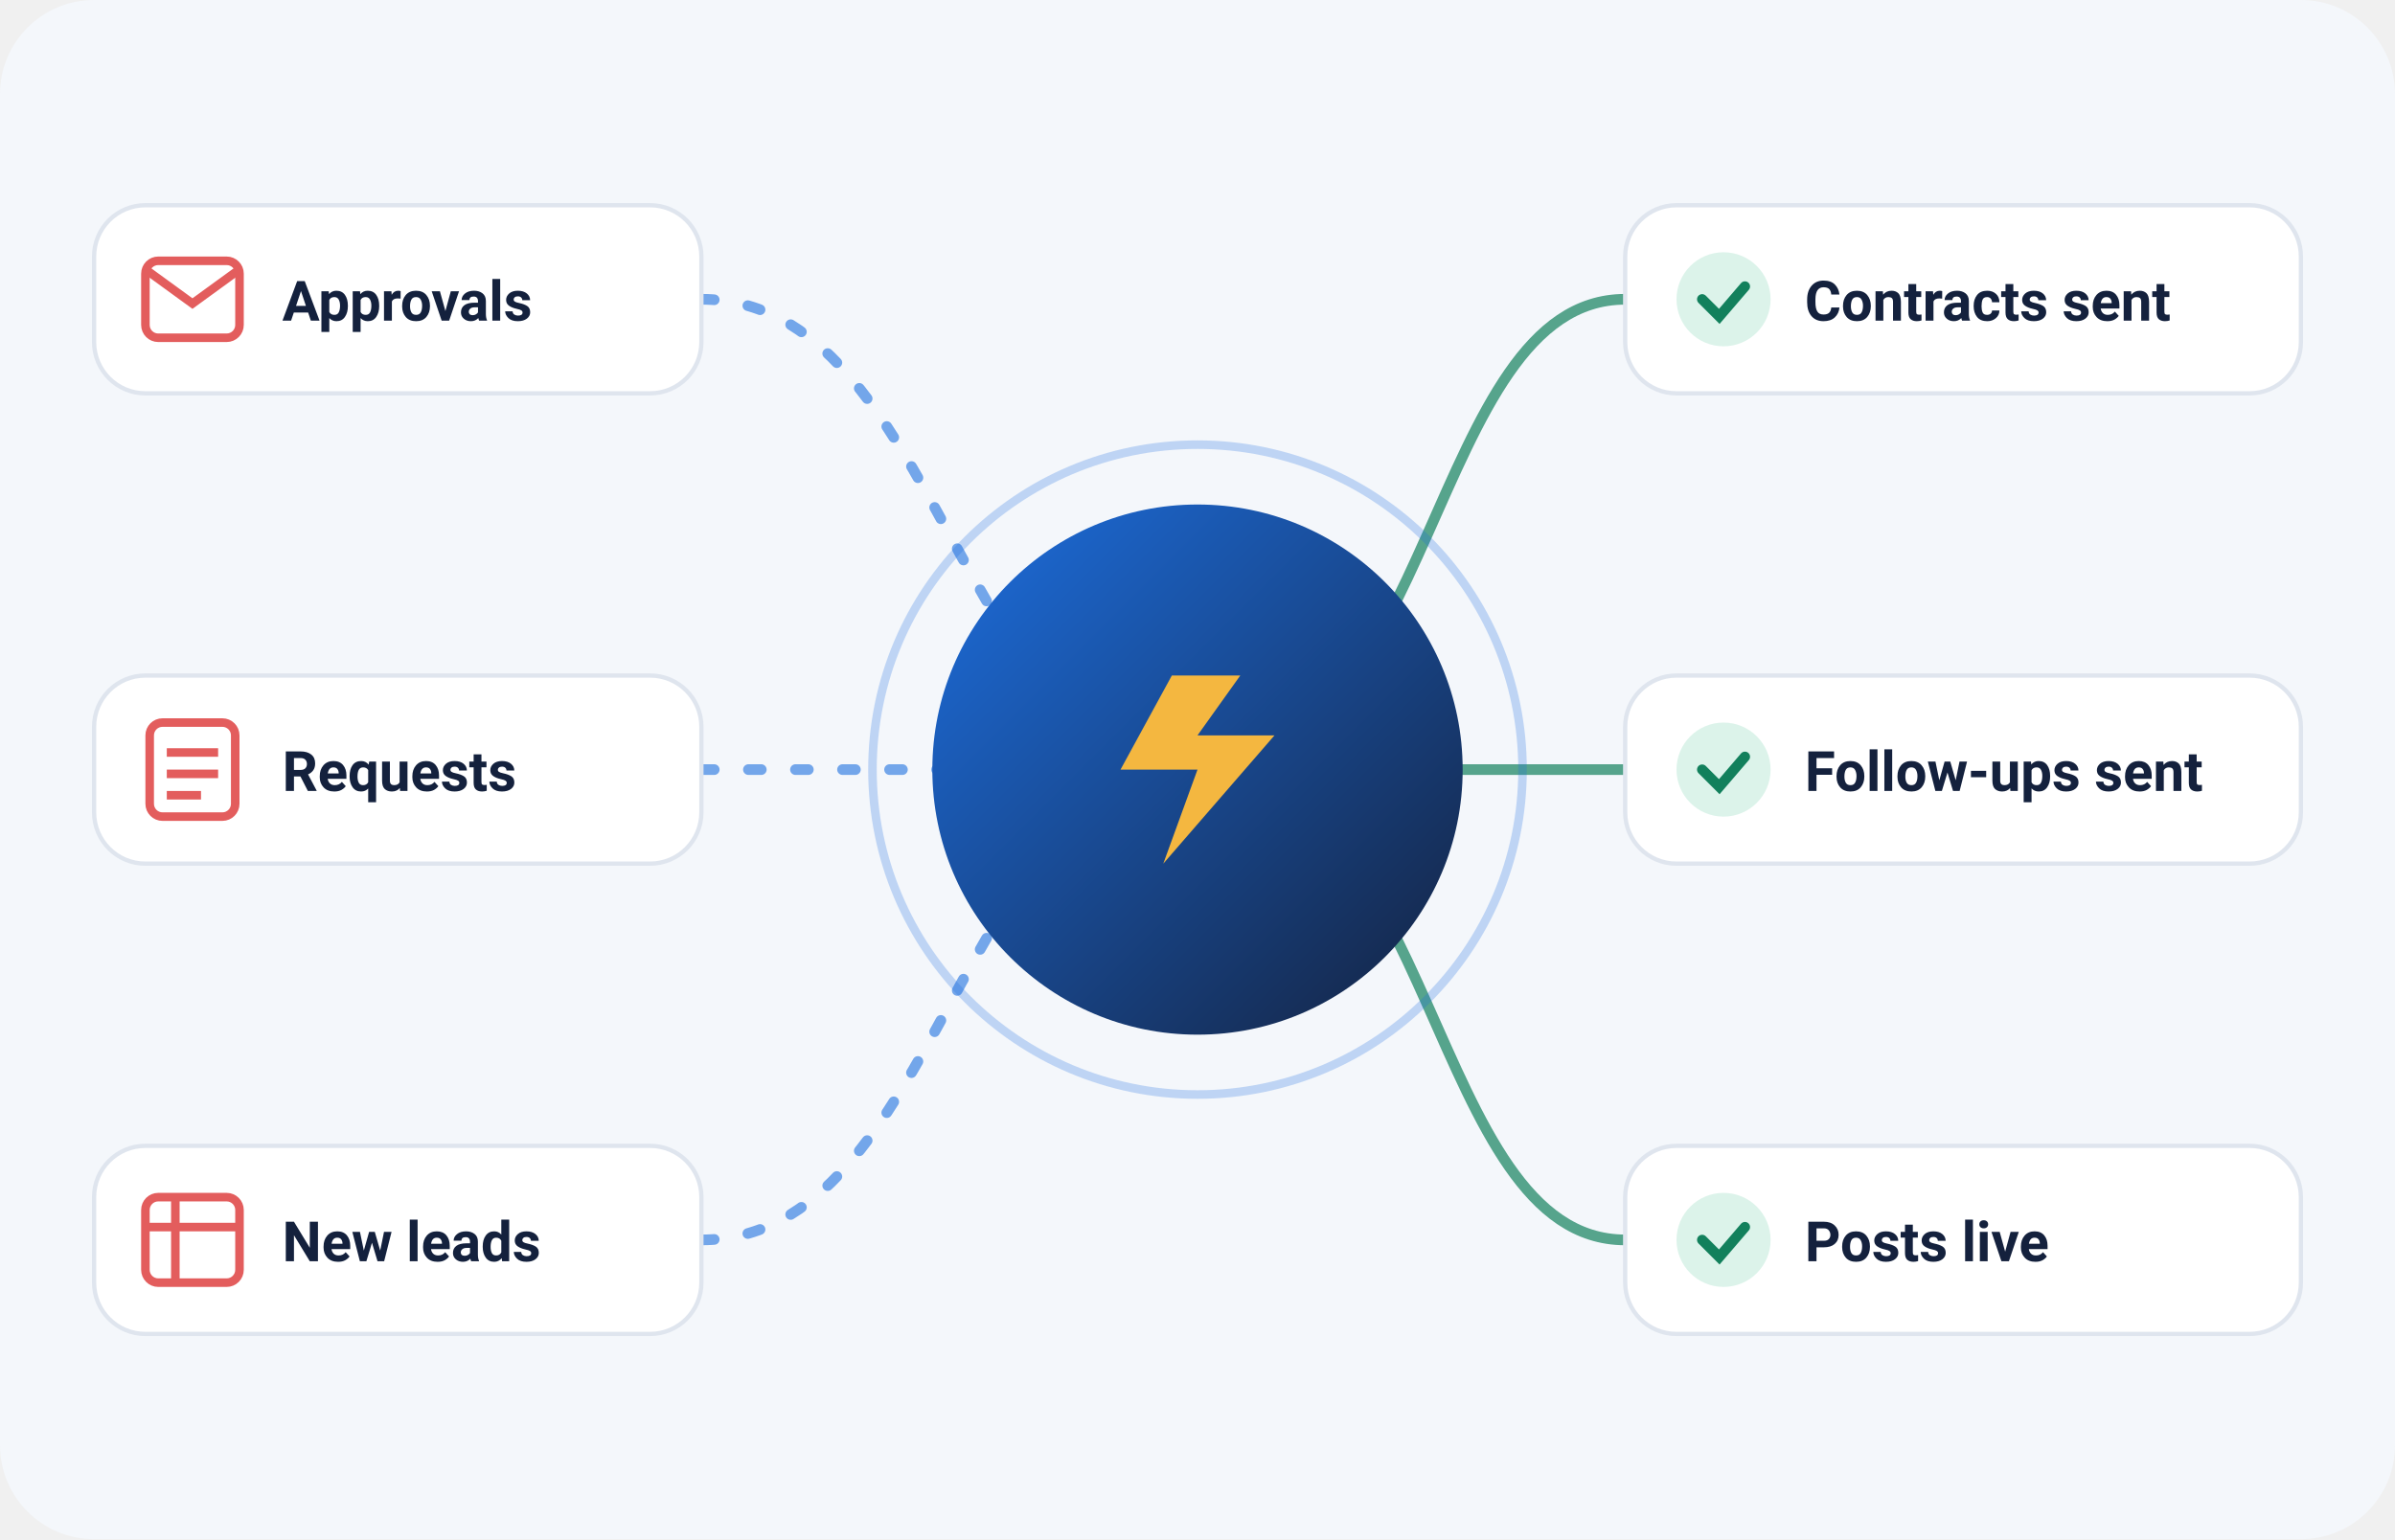
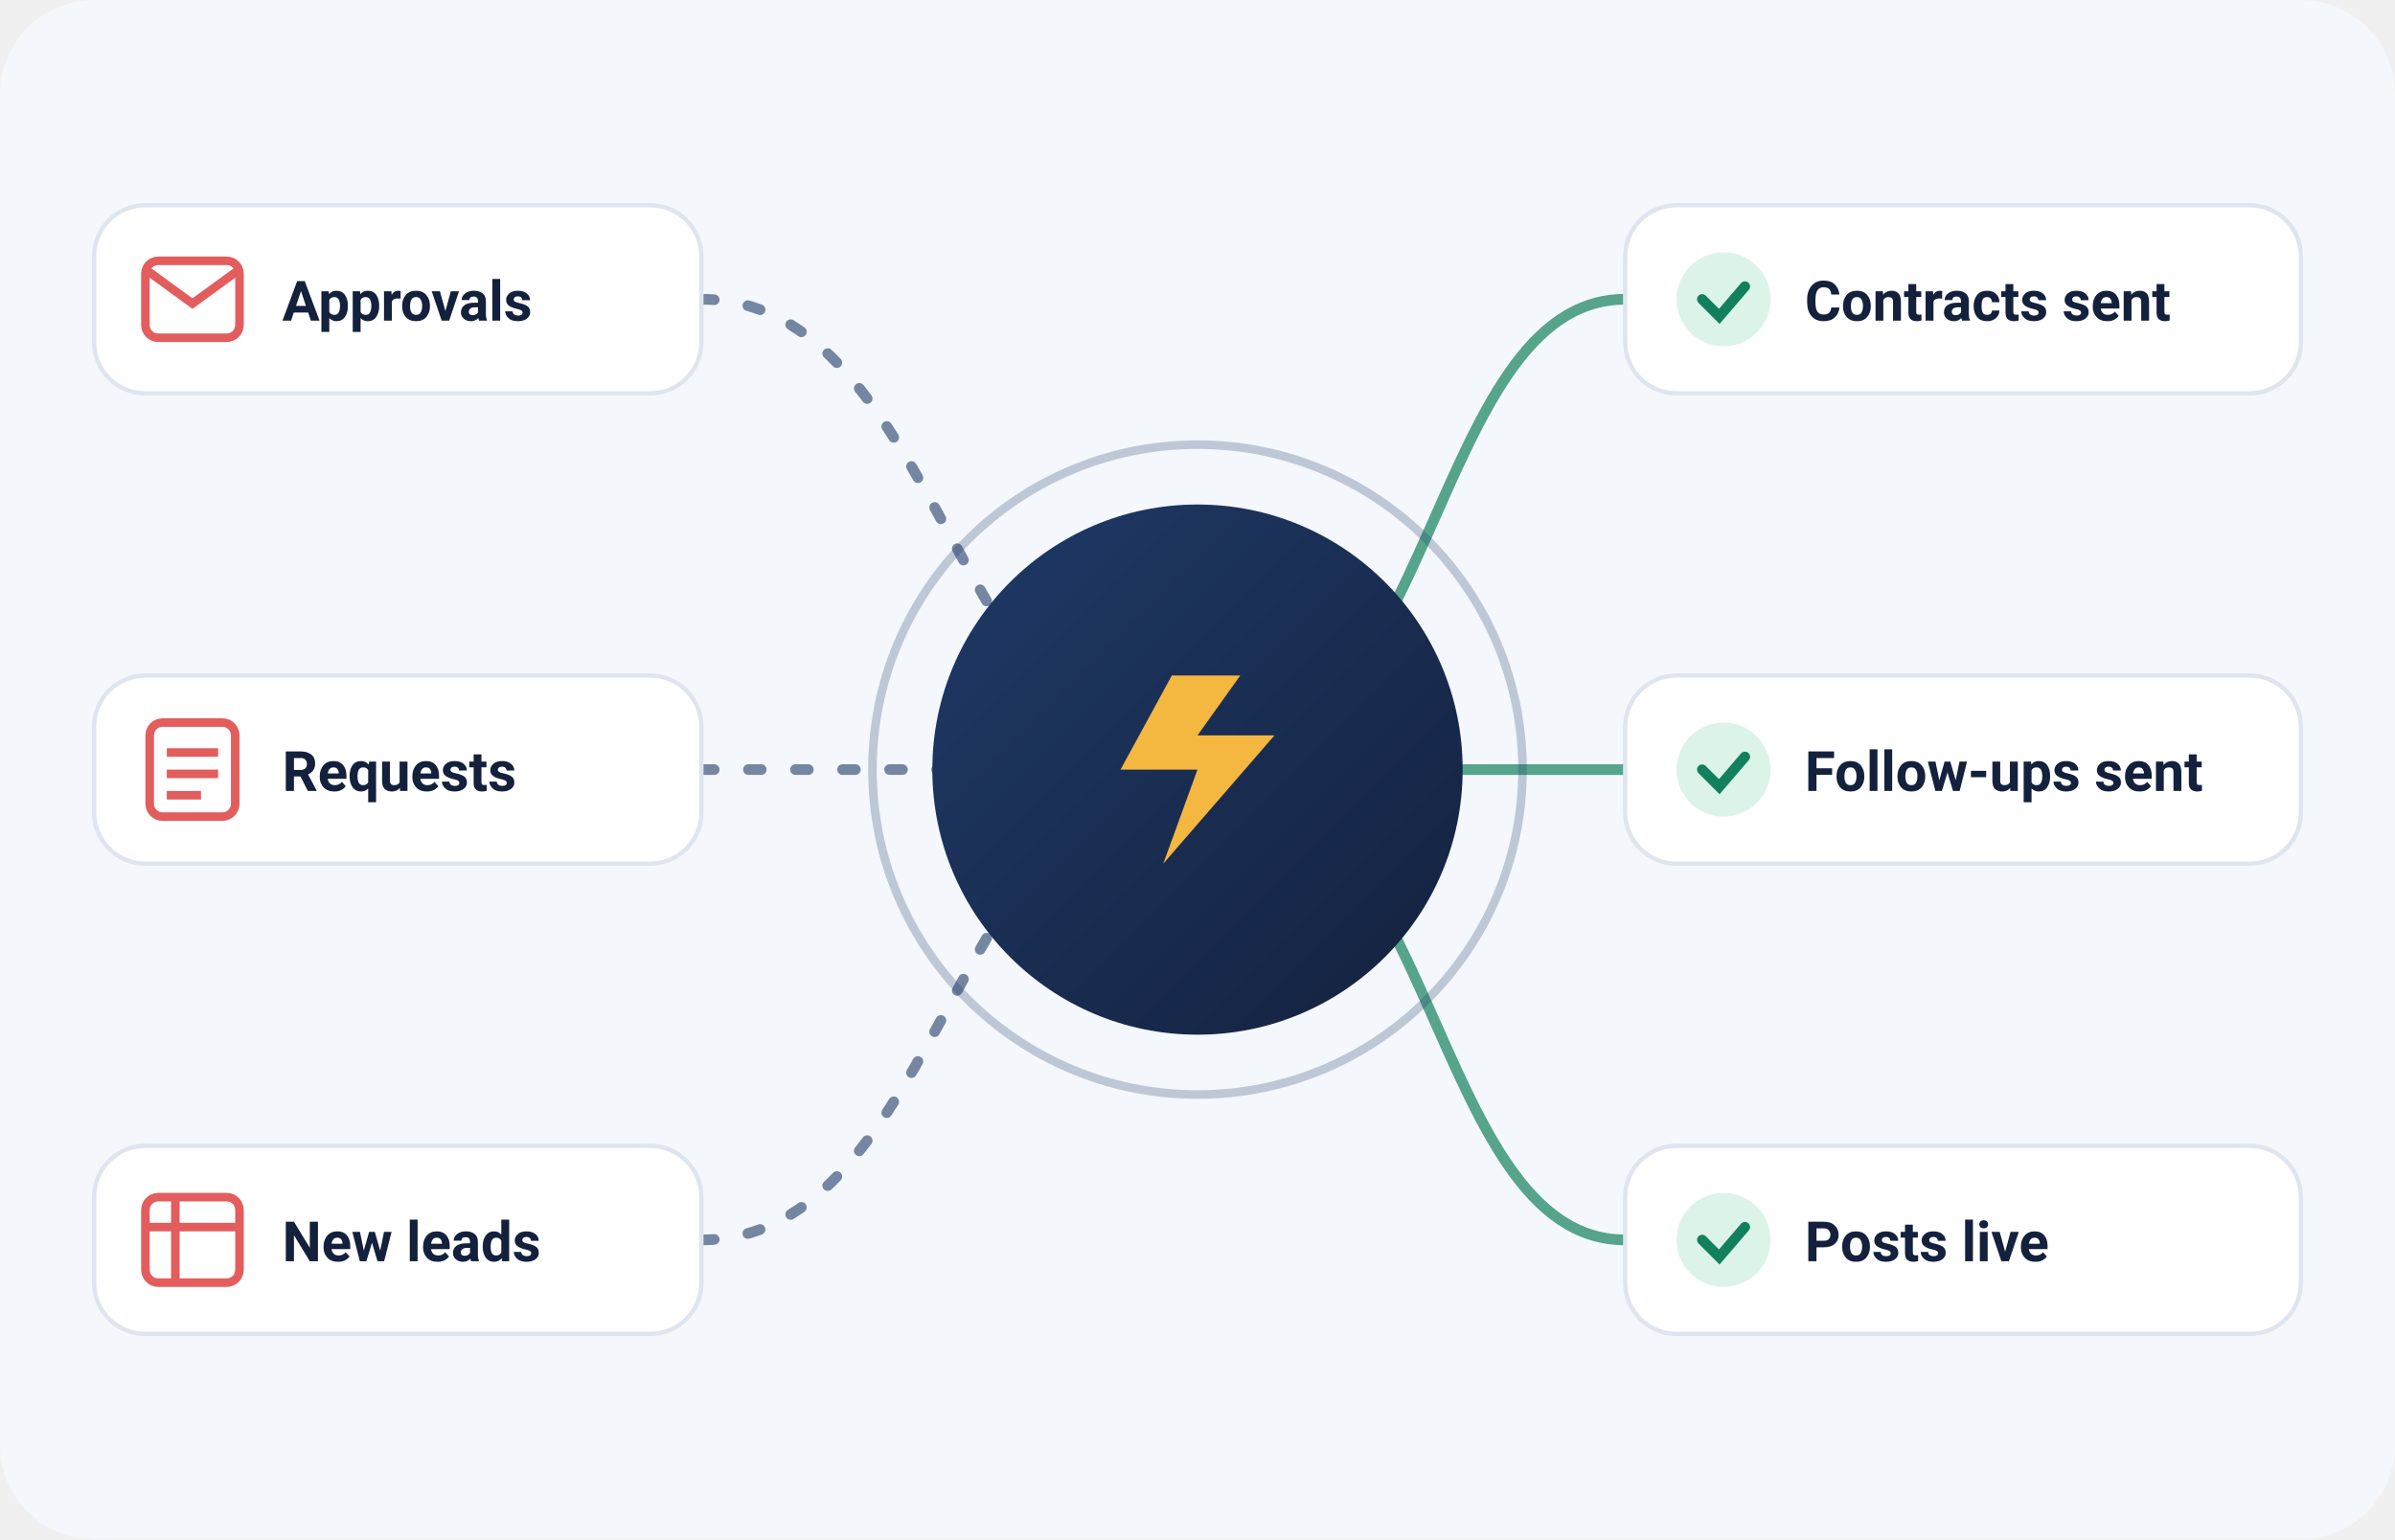
<svg xmlns="http://www.w3.org/2000/svg" viewBox="0 0 560 360" role="img" aria-label="Illustration of busywork flowing into one automation and out as finished tasks">
  <defs>
    <linearGradient id="core" x1="0" y1="0" x2="1" y2="1">
-       <stop offset="0" stop-color="#1d6fe0" />
+       <stop offset="0" stop-color="#1f3a68" />
      <stop offset="1" stop-color="#14213d" />
    </linearGradient>
  </defs>
  <rect width="560" height="360" rx="22" fill="#f4f7fb" />
-   <g fill="none" stroke="#1d6fe0" stroke-width="2.5" stroke-dasharray="3 8" stroke-linecap="round" opacity=".6">
+   <g fill="none" stroke="#1f3a68" stroke-width="2.5" stroke-dasharray="3 8" stroke-linecap="round" opacity=".6">
    <path d="M164 70 C 220 70, 224 180, 280 180" />
    <path d="M164 180 L 280 180" />
    <path d="M164 290 C 220 290, 224 180, 280 180" />
  </g>
  <g fill="none" stroke="#12805c" stroke-width="2.5" stroke-linecap="round" opacity=".7">
    <path d="M280 180 C 336 180, 334 70, 380 70" />
    <path d="M280 180 L 380 180" />
    <path d="M280 180 C 336 180, 334 290, 380 290" />
  </g>
  <g font-family="system-ui, -apple-system, Segoe UI, Roboto, sans-serif" font-size="13" font-weight="600" fill="#14213d">
    <g transform="translate(22 48)">
      <rect width="142" height="44" rx="12" fill="#fff" stroke="#dfe5ee" />
      <rect x="12" y="13" width="22" height="18" rx="3" fill="none" stroke="#e35d5d" stroke-width="2" />
      <path d="M12 15l11 8 11-8" fill="none" stroke="#e35d5d" stroke-width="2" />
      <text x="44" y="27">Approvals</text>
    </g>
    <g transform="translate(22 158)">
      <rect width="142" height="44" rx="12" fill="#fff" stroke="#dfe5ee" />
      <rect x="13" y="11" width="20" height="22" rx="3" fill="none" stroke="#e35d5d" stroke-width="2" />
      <path d="M17 18h12M17 23h12M17 28h8" stroke="#e35d5d" stroke-width="2" />
      <text x="44" y="27">Requests</text>
    </g>
    <g transform="translate(22 268)">
      <rect width="142" height="44" rx="12" fill="#fff" stroke="#dfe5ee" />
      <rect x="12" y="12" width="22" height="20" rx="3" fill="none" stroke="#e35d5d" stroke-width="2" />
      <path d="M12 19h22M19 12v20" stroke="#e35d5d" stroke-width="2" />
      <text x="44" y="27">New leads</text>
    </g>
    <circle cx="280" cy="180" r="62" fill="url(#core)" />
-     <circle cx="280" cy="180" r="76" fill="none" stroke="#1d6fe0" stroke-opacity=".25" stroke-width="2" />
+     <circle cx="280" cy="180" r="76" fill="none" stroke="#1f3a68" stroke-opacity=".25" stroke-width="2" />
    <path d="M266 160l-12 22h18l-8 22 26-30h-18l10-14z" fill="#f4b740" transform="translate(8 -2)" />
    <g transform="translate(380 48)">
      <rect width="158" height="44" rx="12" fill="#fff" stroke="#dfe5ee" />
      <circle cx="23" cy="22" r="11" fill="#dcf3ea" />
      <path d="M18 22l4 4 6-7" stroke="#12805c" stroke-width="2.4" fill="none" stroke-linecap="round" />
      <text x="42" y="27">Contracts sent</text>
    </g>
    <g transform="translate(380 158)">
      <rect width="158" height="44" rx="12" fill="#fff" stroke="#dfe5ee" />
      <circle cx="23" cy="22" r="11" fill="#dcf3ea" />
      <path d="M18 22l4 4 6-7" stroke="#12805c" stroke-width="2.4" fill="none" stroke-linecap="round" />
      <text x="42" y="27">Follow-ups sent</text>
    </g>
    <g transform="translate(380 268)">
      <rect width="158" height="44" rx="12" fill="#fff" stroke="#dfe5ee" />
      <circle cx="23" cy="22" r="11" fill="#dcf3ea" />
      <path d="M18 22l4 4 6-7" stroke="#12805c" stroke-width="2.4" fill="none" stroke-linecap="round" />
      <text x="42" y="27">Posts live</text>
    </g>
  </g>
</svg>
